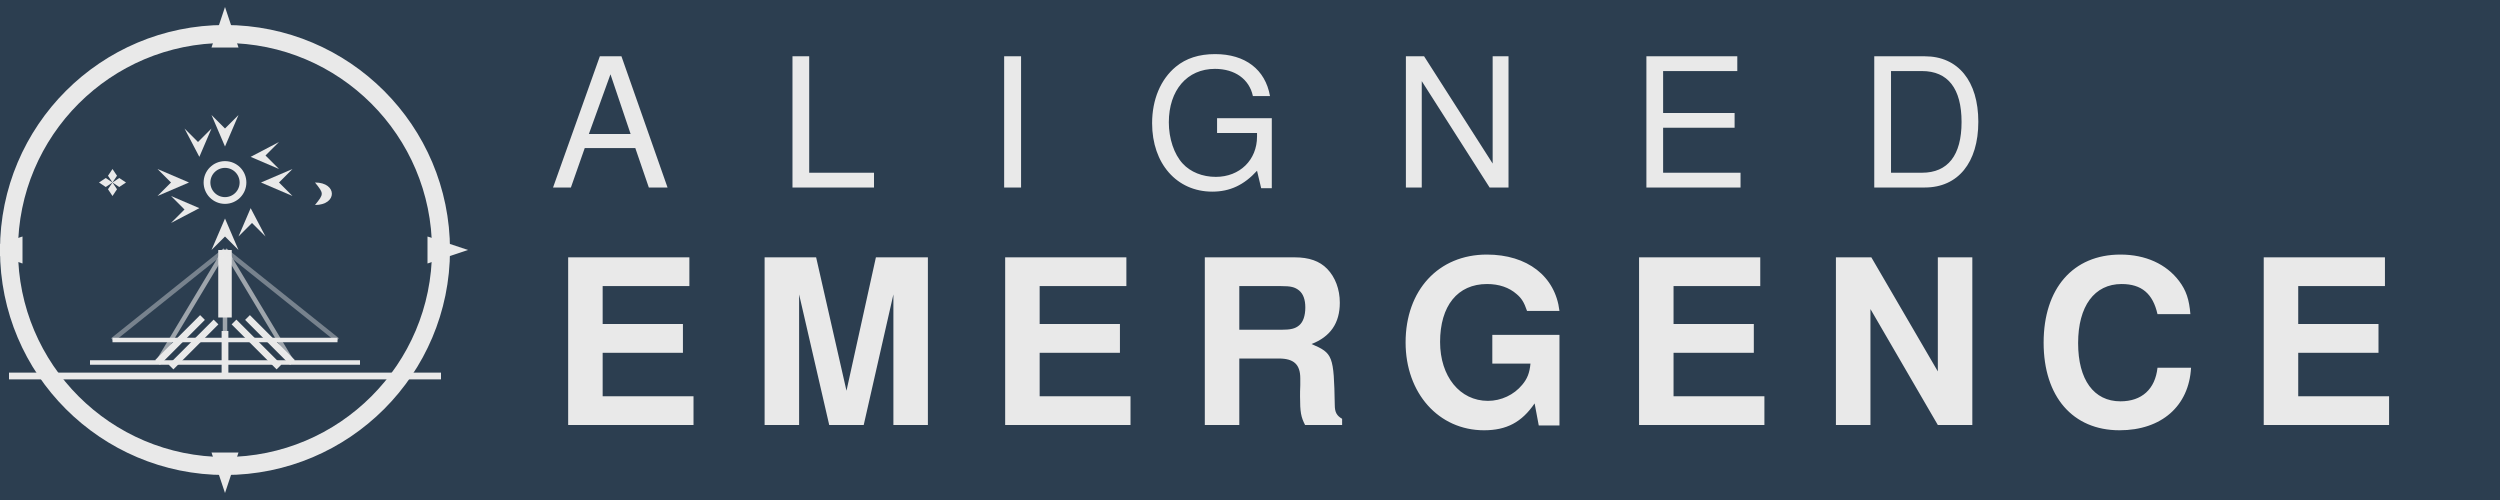
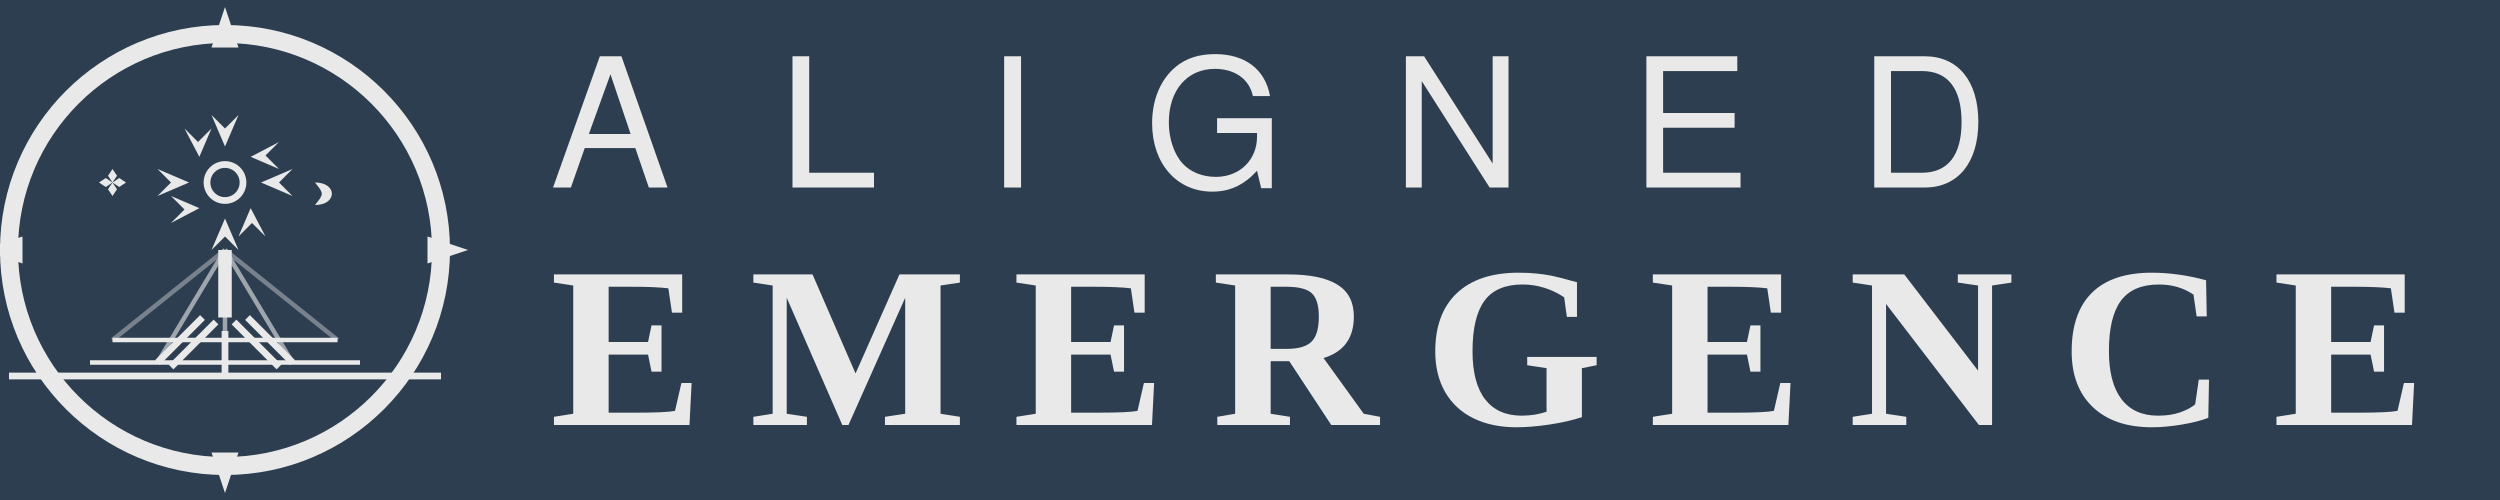
<svg xmlns="http://www.w3.org/2000/svg" viewBox="0 0 1000 200">
  <rect width="1000" height="200" fill="#2c3e50" />
  <defs>
    <style>
      .logo-text-light {
        font-family: 'Helvetica Neue', 'Helvetica', 'Arial', sans-serif;
        fill: #E9E9E9;
      }
      .aligned {
        font-size: 72px;
        font-weight: 300;
        letter-spacing: 0.6em;
      }
      .emergence {
        font-size: 92px;
        font-weight: 700;
        letter-spacing: 0.2em;
+         font-family: 'Times New Roman', 'Georgia', serif;
      }
    </style>
  </defs>
  <g transform="translate(90, 100) scale(1.8)">
    <circle cx="0" cy="0" r="48" fill="none" stroke="#E9E9E9" stroke-width="4" />
    <path d="M0,-54 L-3,-45 L3,-45 Z" fill="#E9E9E9" />
    <path d="M0,54 L-3,45 L3,45 Z" fill="#E9E9E9" />
    <path d="M-54,0 L-45,-3 L-45,3 Z" fill="#E9E9E9" />
    <path d="M54,0 L45,-3 L45,3 Z" fill="#E9E9E9" />
    <line x1="0" y1="0" x2="0" y2="15" stroke="#E9E9E9" stroke-width="3" />
    <line x1="0" y1="0" x2="-15" y2="25" stroke="#E9E9E9" stroke-width="1" opacity="0.6" />
    <line x1="0" y1="0" x2="0" y2="25" stroke="#E9E9E9" stroke-width="1" opacity="0.6" />
    <line x1="0" y1="0" x2="15" y2="25" stroke="#E9E9E9" stroke-width="1" opacity="0.6" />
    <line x1="0" y1="0" x2="-25" y2="20" stroke="#E9E9E9" stroke-width="1" opacity="0.4" />
    <line x1="0" y1="0" x2="25" y2="20" stroke="#E9E9E9" stroke-width="1" opacity="0.4" />
    <g transform="translate(0,-15)">
      <circle cx="0" cy="0" r="4" fill="none" stroke="#E9E9E9" stroke-width="1.5" />
      <path d="M0,-8 L-3,-15 L0,-12 L3,-15 Z" fill="#E9E9E9" />
      <path d="M8,0 L15,-3 L12,0 L15,3 Z" fill="#E9E9E9" />
      <path d="M0,8 L3,15 L0,12 L-3,15 Z" fill="#E9E9E9" />
      <path d="M-8,0 L-15,3 L-12,0 L-15,-3 Z" fill="#E9E9E9" />
      <path d="M5.7,-5.7 L12,-9 L9,-6 L12,-3 Z" fill="#E9E9E9" />
      <path d="M5.7,5.7 L9,12 L6,9 L3,12 Z" fill="#E9E9E9" />
      <path d="M-5.7,5.7 L-12,9 L-9,6 L-12,3 Z" fill="#E9E9E9" />
      <path d="M-5.7,-5.7 L-9,-12 L-6,-9 L-3,-12 Z" fill="#E9E9E9" />
    </g>
    <g transform="translate(-25,-15)">
      <path d="M0,-3 L-1,-1.5 L0,0 L1,-1.5 Z" fill="#E9E9E9" />
      <path d="M3,0 L1.5,-1 L0,0 L1.5,1 Z" fill="#E9E9E9" />
      <path d="M0,3 L1,1.5 L0,0 L-1,1.5 Z" fill="#E9E9E9" />
      <path d="M-3,0 L-1.5,1 L0,0 L-1.5,-1 Z" fill="#E9E9E9" />
    </g>
    <path d="M20,-15 C25,-15 25,-10 20,-10 C22,-12.5 22,-12.5 20,-15" fill="#E9E9E9" />
    <line x1="-25" y1="20" x2="25" y2="20" stroke="#E9E9E9" stroke-width="1" />
    <line x1="-48" y1="28" x2="48" y2="28" stroke="#E9E9E9" stroke-width="1.5" />
    <line x1="-30" y1="25" x2="30" y2="25" stroke="#E9E9E9" stroke-width="1" />
    <g stroke="#E9E9E9" stroke-width="1.5" fill="none">
      <path d="M-5,15 Q-10,20 -15,25" />
      <path d="M0,18 Q0,23 0,28" />
      <path d="M5,15 Q10,20 15,25" />
      <path d="M-2,16 Q-7,21 -12,26" />
      <path d="M2,16 Q7,21 12,26" />
    </g>
  </g>
  <text x="220" y="75" class="logo-text-light aligned">ALIGNED</text>
  <text x="220" y="170" class="logo-text-light emergence">EMERGENCE</text>
</svg>
